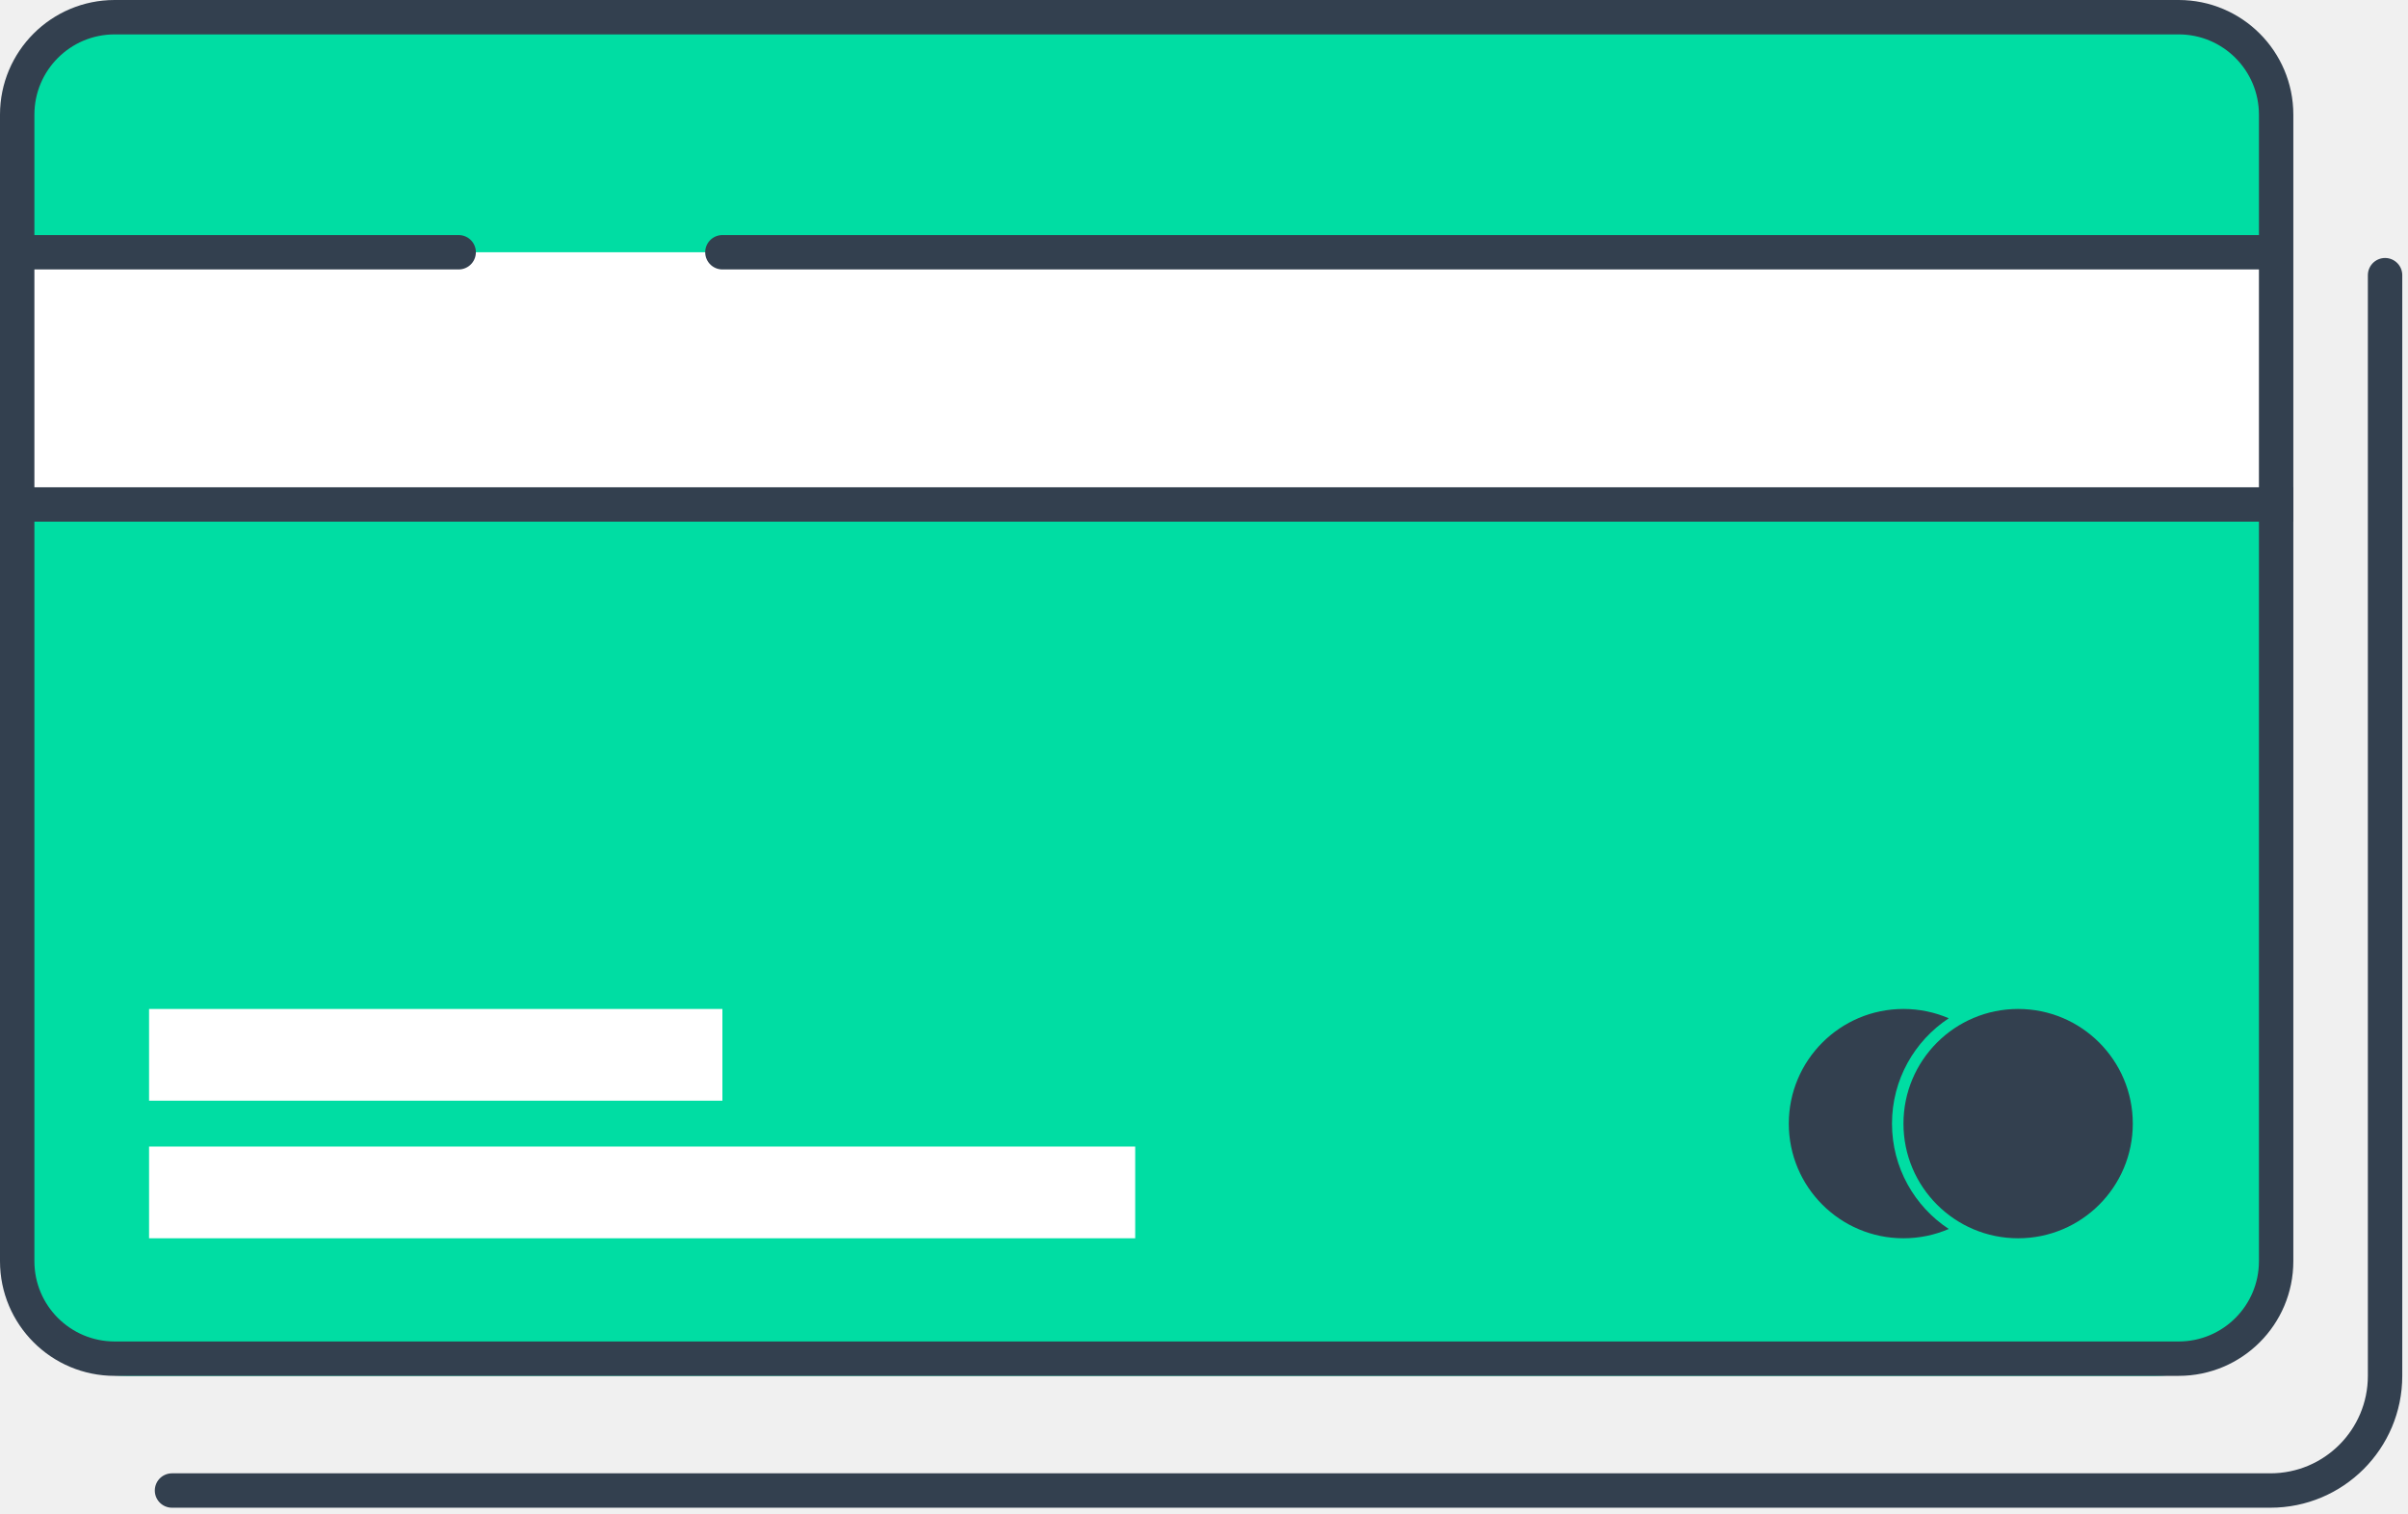
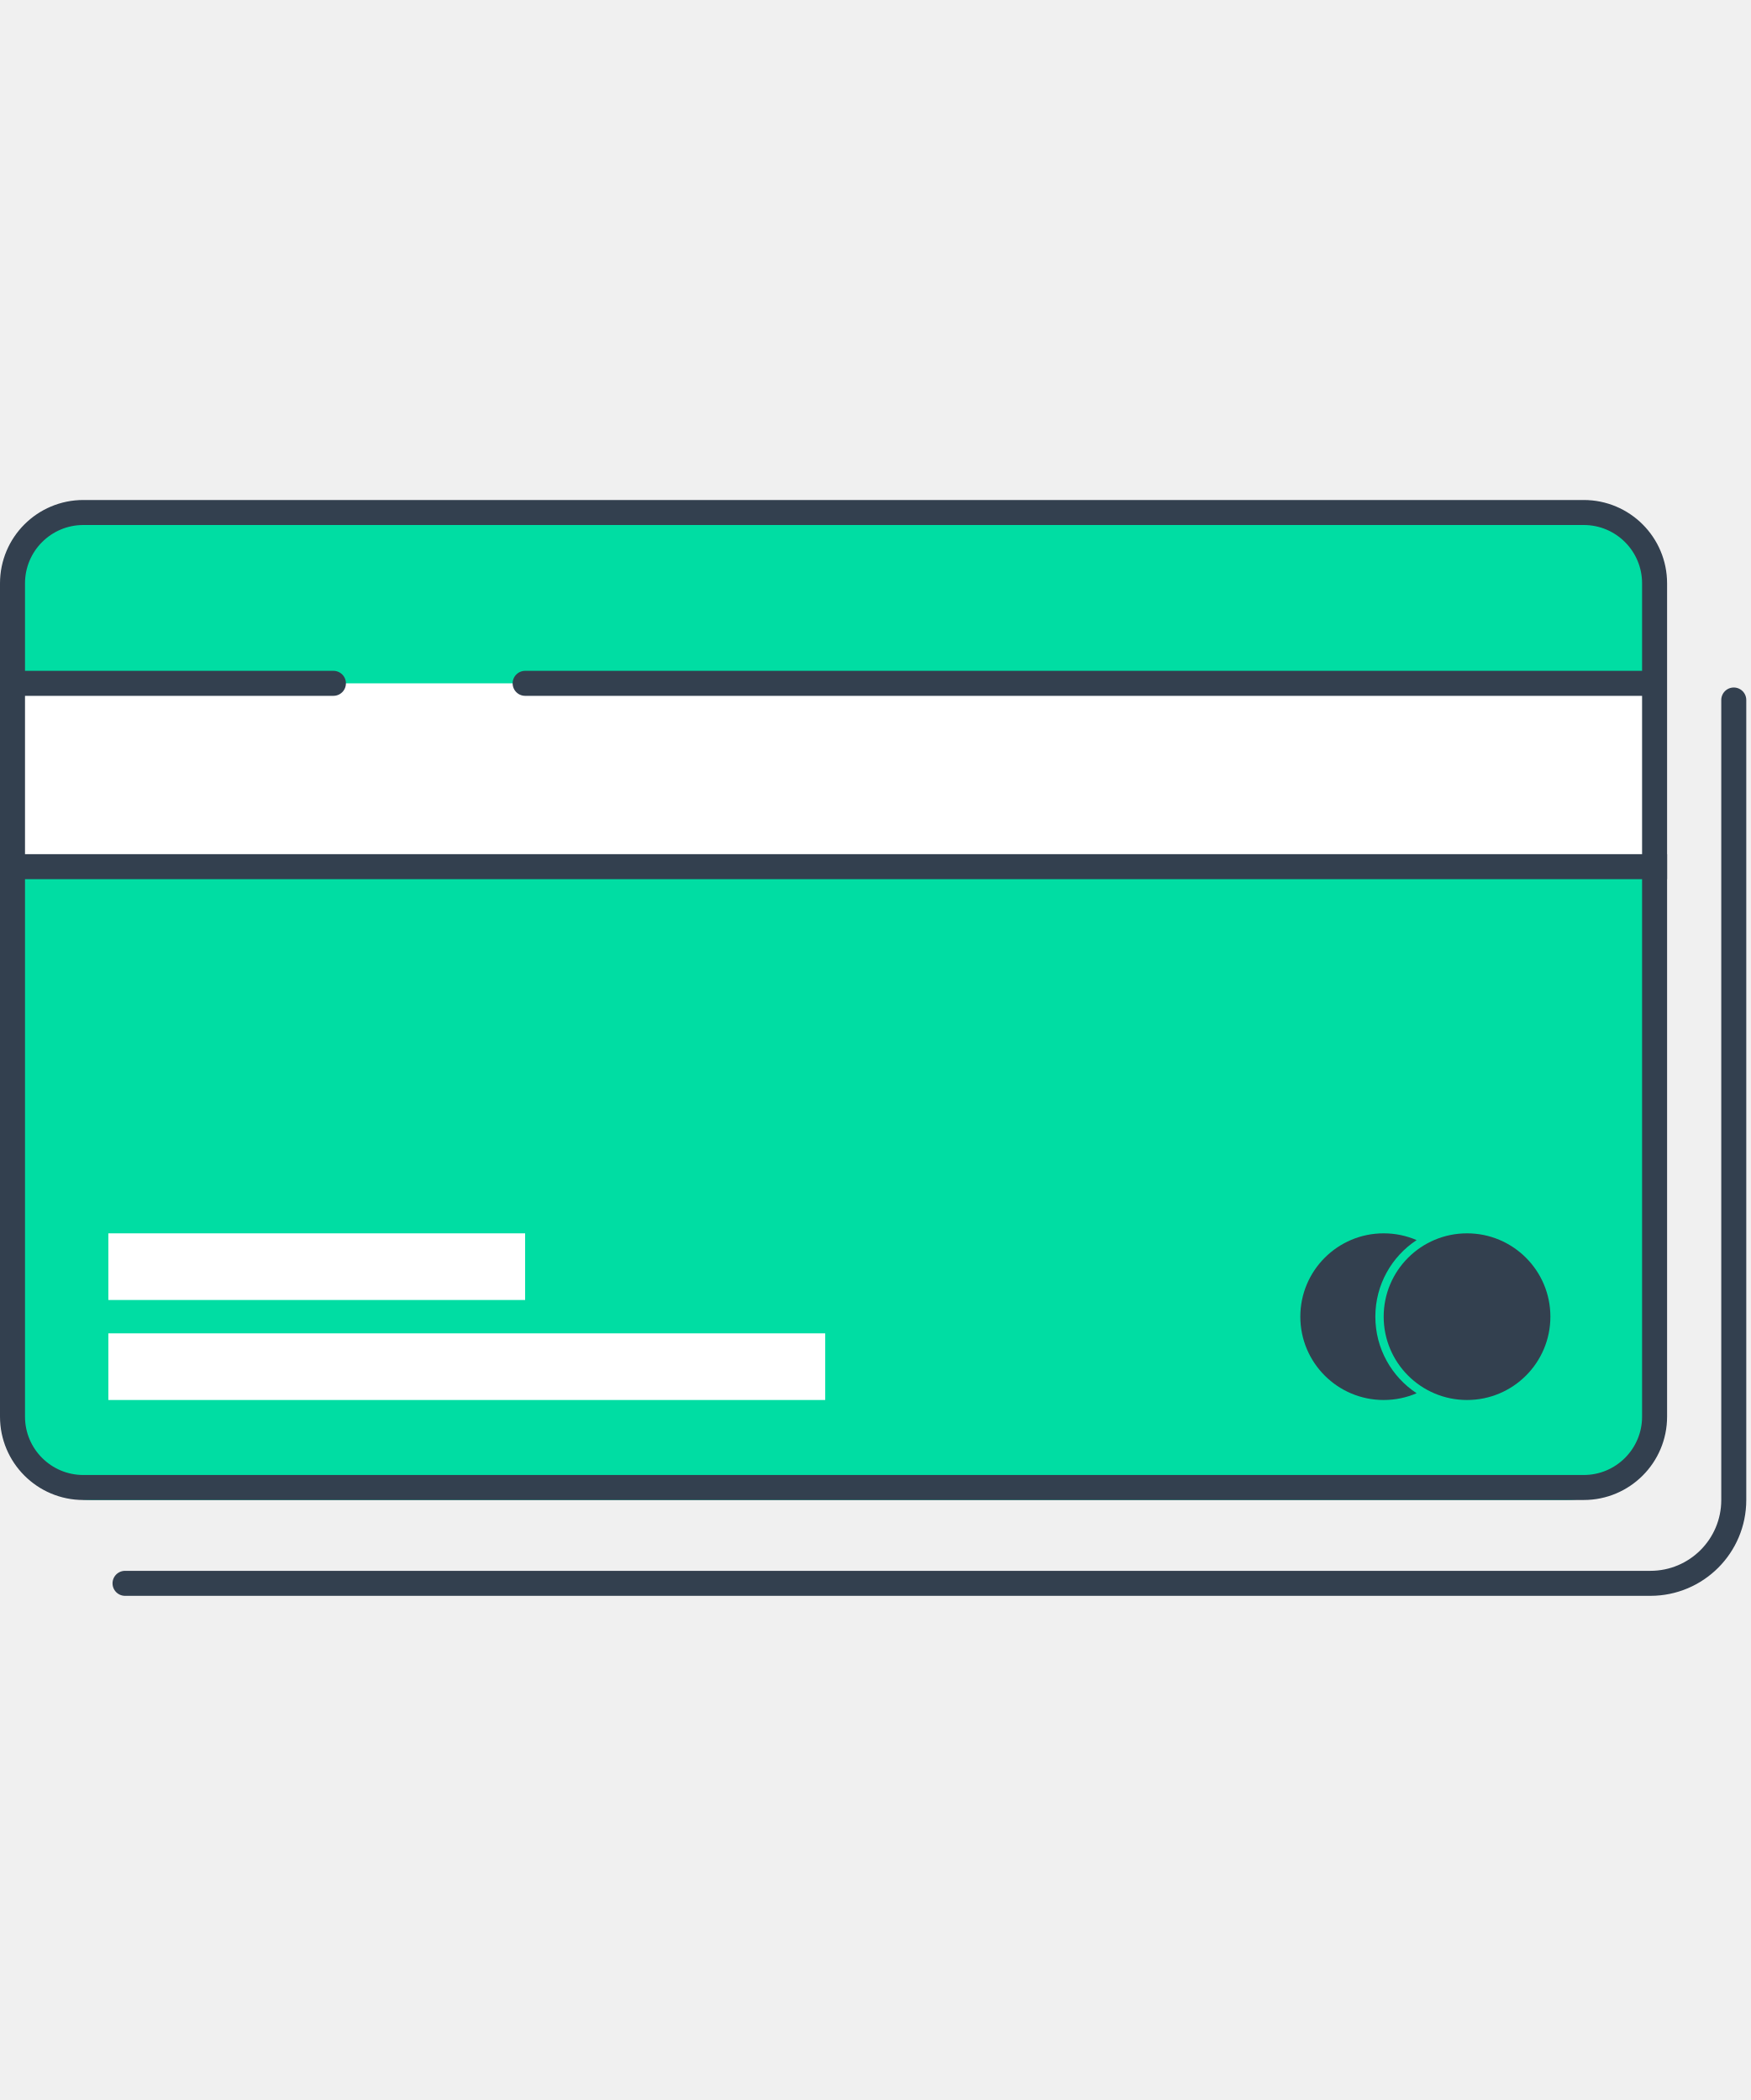
- <svg xmlns="http://www.w3.org/2000/svg" width="210" height="132" viewBox="0 0 210 132" fill="none">
+ <svg xmlns="http://www.w3.org/2000/svg" width="110" height="132" viewBox="0 0 210 132" fill="none">
  <path d="M1 12C1 6.477 5.477 2 11 2H188C193.523 2 198 6.477 198 12V110C198 115.523 193.523 120 188 120H11C5.477 120 1 115.523 1 110V12Z" fill="#00DDA3" />
  <rect x="1" y="22" width="197" height="22" fill="white" />
  <rect x="1.5" y="1.5" width="197" height="117" rx="8.5" stroke="#33404F" stroke-width="3" />
  <path d="M208 24V120C208 125.523 203.523 130 198 130H15" stroke="#33404F" stroke-width="3" stroke-linecap="round" />
  <path d="M2 22L40 22" stroke="#33404F" stroke-width="3" stroke-linecap="round" />
  <path d="M63 22L198 22" stroke="#33404F" stroke-width="3" stroke-linecap="round" />
  <path d="M1 44L200 44" stroke="#33404F" stroke-width="3" />
  <rect x="13" y="88" width="50" height="8" fill="white" />
  <rect x="13" y="100" width="86" height="8" fill="white" />
  <circle cx="176" cy="98" r="10" fill="#33404F" />
  <path fill-rule="evenodd" clip-rule="evenodd" d="M169.951 107.189C166.968 105.222 165 101.841 165 98C165 94.159 166.968 90.778 169.951 88.811C168.739 88.289 167.403 88 166 88C160.477 88 156 92.477 156 98C156 103.523 160.477 108 166 108C167.403 108 168.739 107.711 169.951 107.189Z" fill="#33404F" />
</svg>
